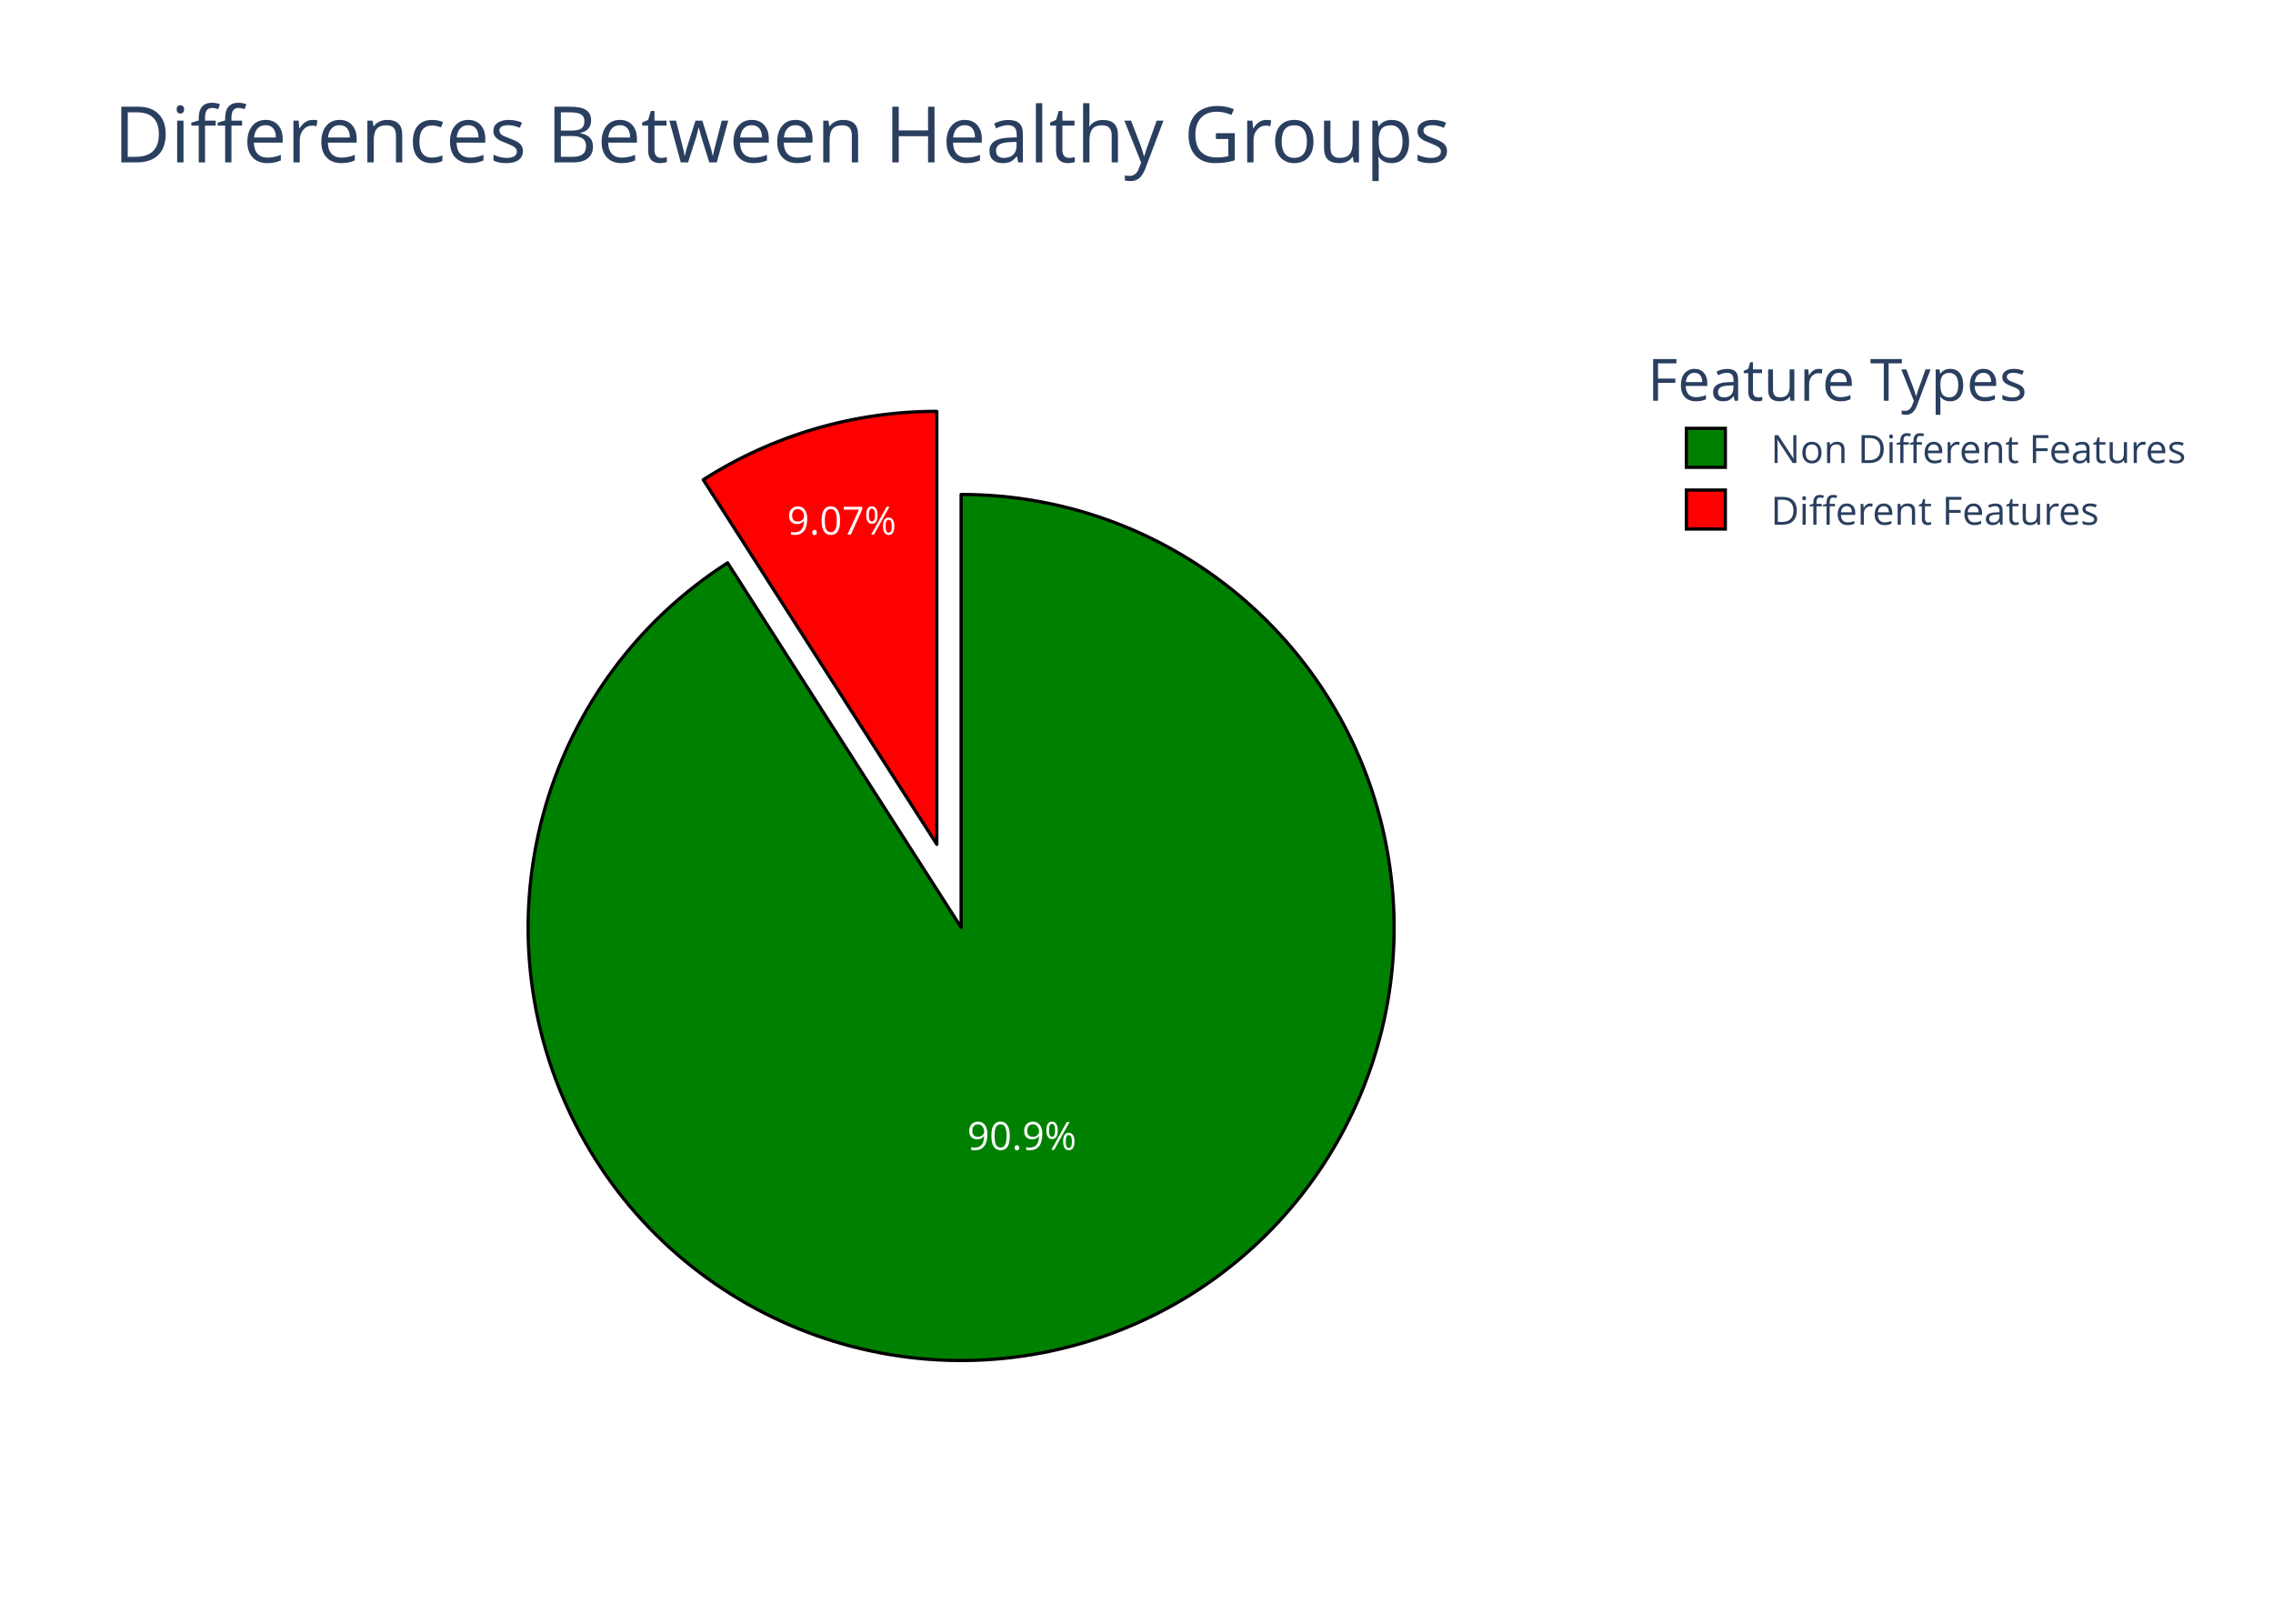
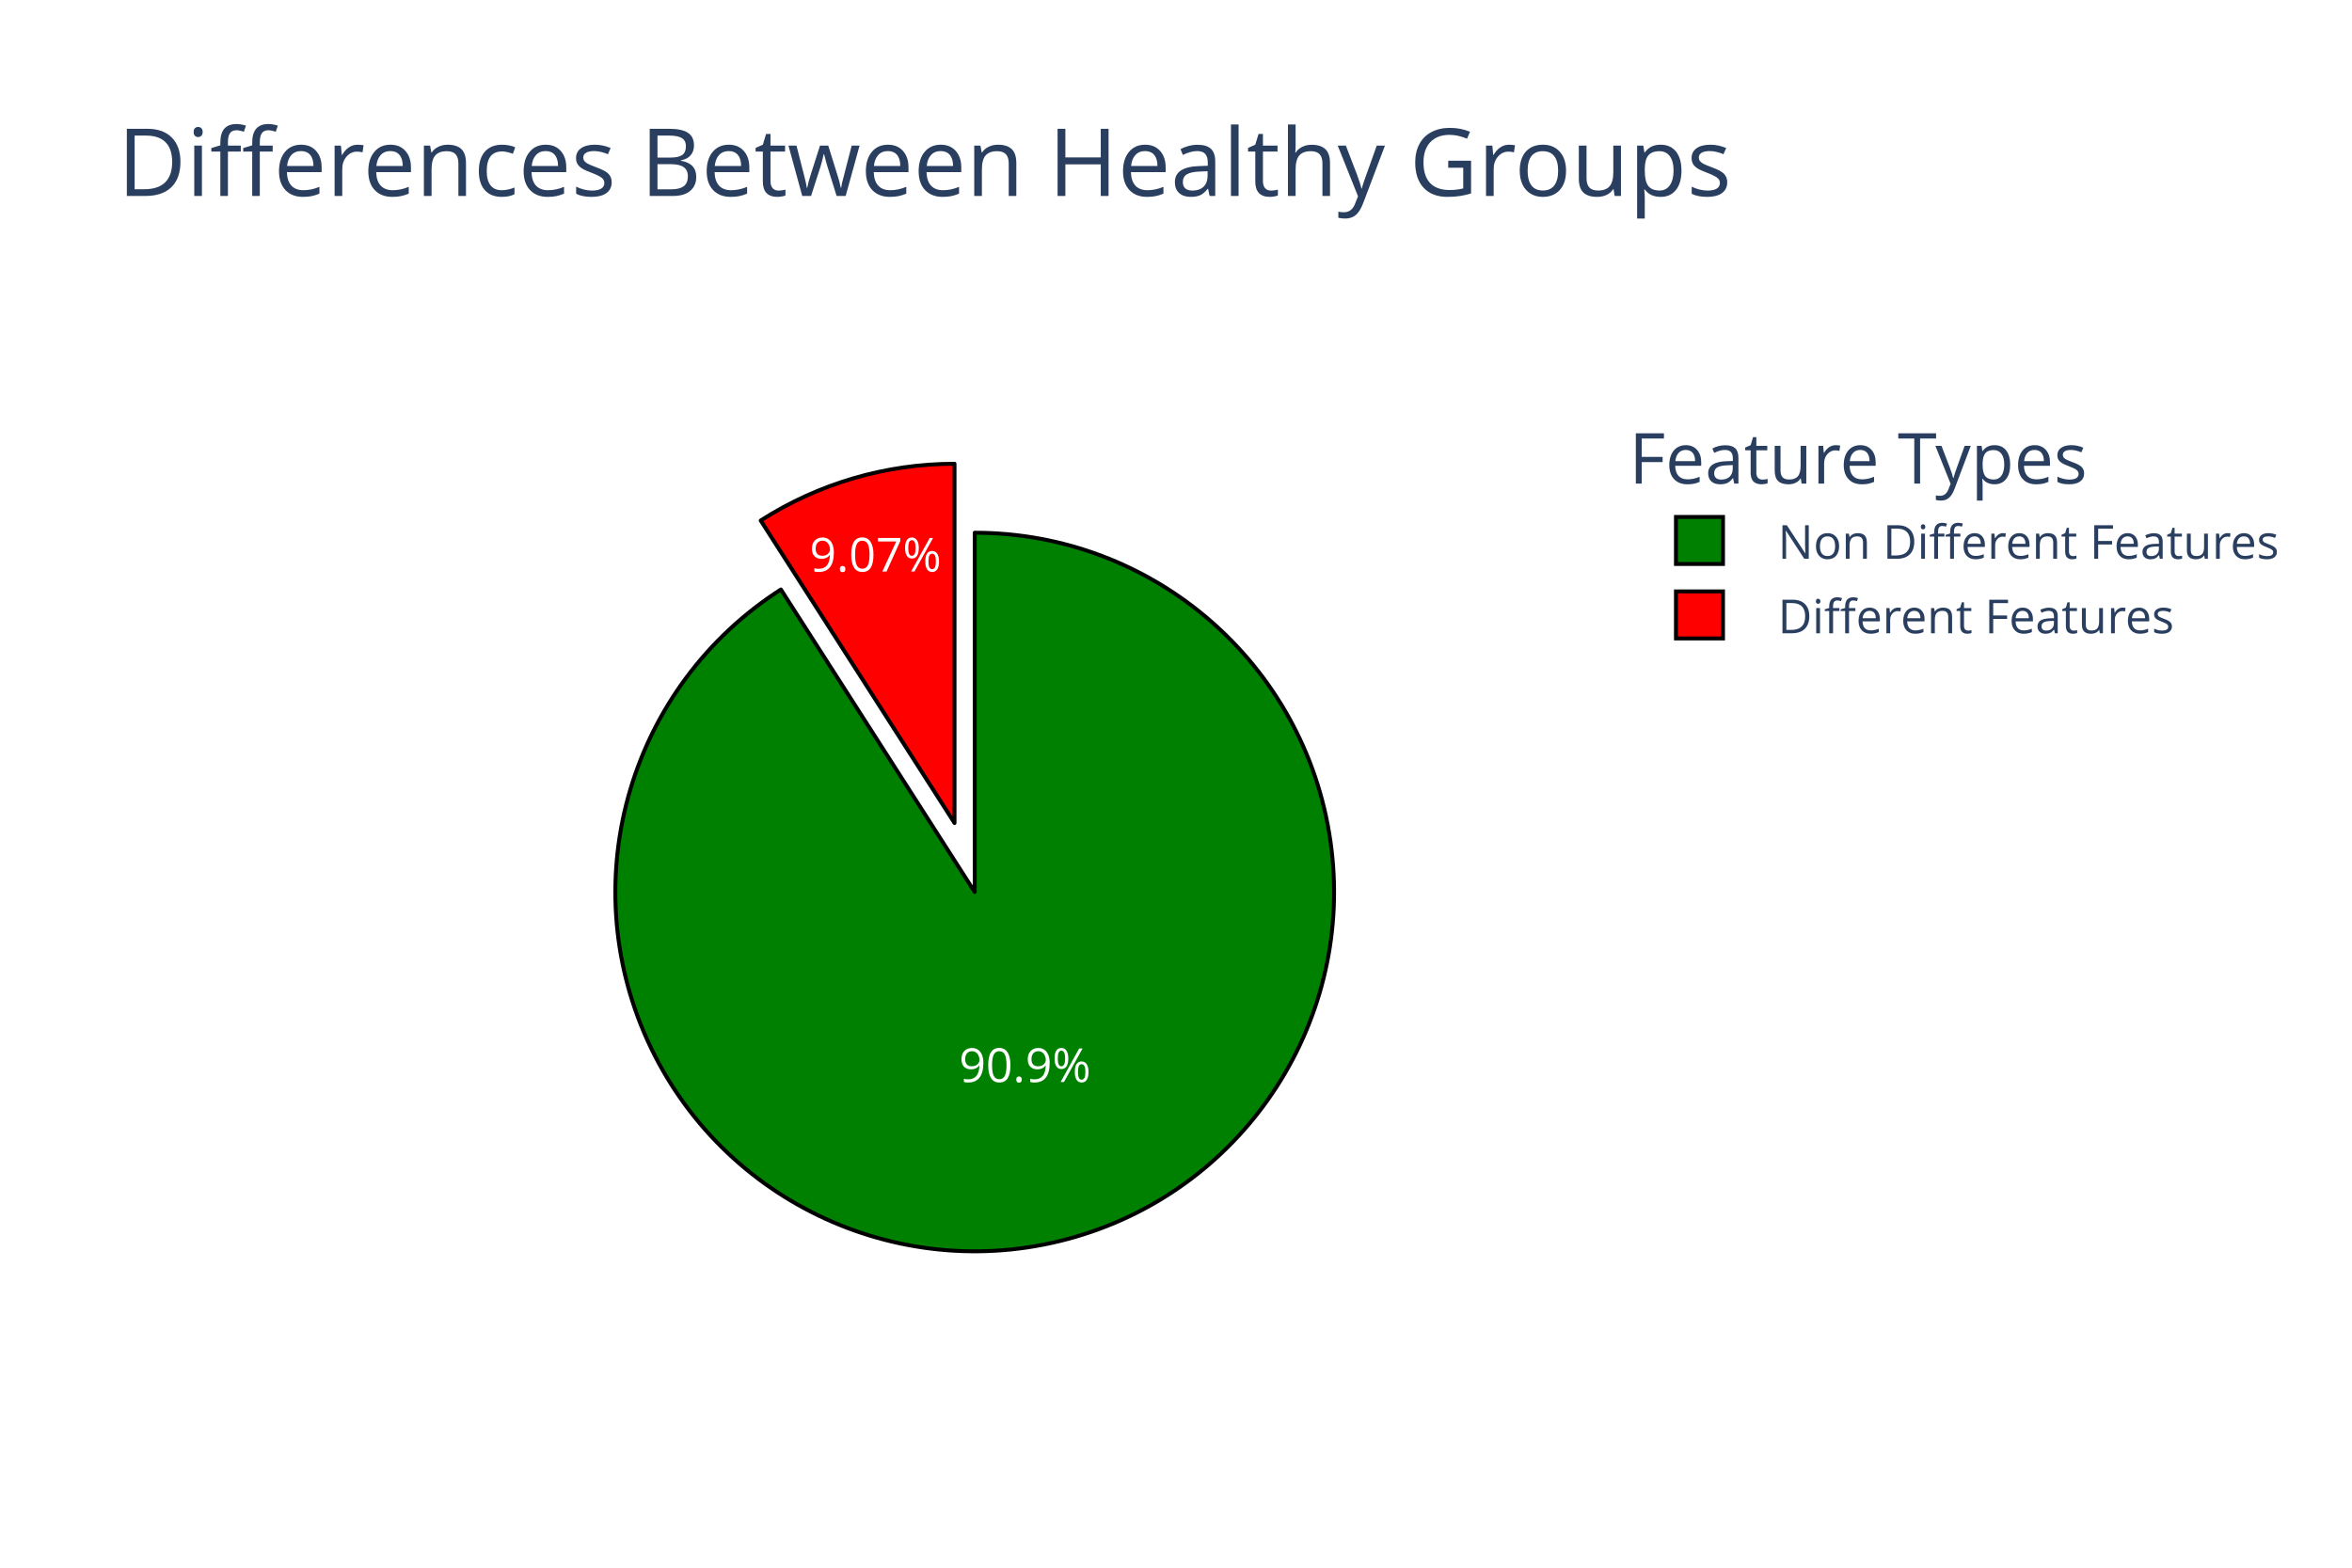
- <svg xmlns="http://www.w3.org/2000/svg" class="main-svg" width="700" height="500" style="" viewBox="0 0 700 500">
-   <rect x="0" y="0" width="700" height="500" style="fill: rgb(255, 255, 255); fill-opacity: 1;" />
-   <defs id="defs-1ab664">
+ <svg xmlns="http://www.w3.org/2000/svg" class="main-svg" width="600" height="400" style="" viewBox="0 0 600 400">
+   <rect x="0" y="0" width="600" height="400" style="fill: rgb(255, 255, 255); fill-opacity: 1;" />
+   <defs id="defs-19ec80">
    <g class="clips" />
    <g class="gradients" />
    <g class="patterns" />
  </defs>
  <g class="bglayer" />
  <g class="layer-below">
    <g class="imagelayer" />
    <g class="shapelayer" />
  </g>
  <g class="cartesianlayer" />
  <g class="polarlayer" />
  <g class="smithlayer" />
  <g class="ternarylayer" />
  <g class="geolayer" />
  <g class="funnelarealayer" />
  <g class="pielayer">
    <g class="trace" stroke-linejoin="round" style="opacity: 1;">
      <g class="slice">
-         <path class="surface" d="M295.994,285.592l0,-133.333a133.333,133.333 0 1 1 -71.918,21.059Z" style="pointer-events: none; fill: rgb(0, 128, 0); fill-opacity: 1; stroke-width: 1; stroke: rgb(0, 0, 0); stroke-opacity: 1;" />
+         <path class="surface" d="M248.652,227.595l0,-91.667a91.667,91.667 0 1 1 -49.444,14.478Z" style="pointer-events: none; fill: rgb(0, 128, 0); fill-opacity: 1; stroke-width: 1; stroke: rgb(0, 0, 0); stroke-opacity: 1;" />
        <g class="slicetext">
-           <text data-notex="1" class="slicetext" transform="translate(314.6882,354.0723)" text-anchor="middle" x="0" y="0" style="font-family: 'Open Sans', verdana, arial, sans-serif; font-size: 12px; fill: rgb(255, 255, 255); fill-opacity: 1; white-space: pre;">90.9%</text>
+           <text data-notex="1" class="slicetext" transform="translate(261.4694,276.0809)" text-anchor="middle" x="0" y="0" style="font-family: 'Open Sans', verdana, arial, sans-serif; font-size: 12px; fill: rgb(255, 255, 255); fill-opacity: 1; white-space: pre;">90.9%</text>
        </g>
      </g>
      <g class="slice">
-         <path class="surface" d="M288.5,260l-71.918,-112.275a133.333,133.333 0 0 1 71.918,-21.059Z" style="pointer-events: none; fill: rgb(255, 0, 0); fill-opacity: 1; stroke-width: 1; stroke: rgb(0, 0, 0); stroke-opacity: 1;" />
+         <path class="surface" d="M243.5,210l-49.444,-77.189a91.667,91.667 0 0 1 49.444,-14.478Z" style="pointer-events: none; fill: rgb(255, 0, 0); fill-opacity: 1; stroke-width: 1; stroke: rgb(0, 0, 0); stroke-opacity: 1;" />
        <g class="slicetext">
-           <text data-notex="1" class="slicetext" transform="translate(259.2106,164.6103)" text-anchor="middle" x="0" y="0" style="font-family: 'Open Sans', verdana, arial, sans-serif; font-size: 12px; fill: rgb(255, 255, 255); fill-opacity: 1; white-space: pre;">9.07%</text>
+           <text data-notex="1" class="slicetext" transform="translate(223.3286,145.8258)" text-anchor="middle" x="0" y="0" style="font-family: 'Open Sans', verdana, arial, sans-serif; font-size: 12px; fill: rgb(255, 255, 255); fill-opacity: 1; white-space: pre;">9.07%</text>
        </g>
      </g>
    </g>
  </g>
  <g class="iciclelayer" />
  <g class="treemaplayer" />
  <g class="sunburstlayer" />
  <g class="glimages" />
-   <defs id="topdefs-1ab664">
+   <defs id="topdefs-19ec80">
    <g class="clips" />
-     <clipPath id="legend1ab664">
-       <rect width="183" height="72" x="0" y="0" />
+     <clipPath id="legend19ec80">
+       <rect width="174" height="72" x="0" y="0" />
    </clipPath>
  </defs>
  <g class="layer-above">
    <g class="imagelayer" />
    <g class="shapelayer" />
  </g>
  <g class="infolayer">
-     <g class="legend" pointer-events="all" transform="translate(505.34,100)">
-       <rect class="bg" shape-rendering="crispEdges" style="stroke: rgb(68, 68, 68); stroke-opacity: 1; fill: rgb(255, 255, 255); fill-opacity: 1; stroke-width: 0px;" width="183" height="72" x="0" y="0" />
-       <g class="scrollbox" transform="" clip-path="url(#legend1ab664)">
+     <g class="legend" pointer-events="all" transform="translate(413.54,100)">
+       <rect class="bg" shape-rendering="crispEdges" style="stroke: rgb(68, 68, 68); stroke-opacity: 1; fill: rgb(255, 255, 255); fill-opacity: 1; stroke-width: 0px;" width="174" height="72" x="0" y="0" />
+       <g class="scrollbox" transform="" clip-path="url(#legend19ec80)">
        <text class="legendtitletext" text-anchor="start" x="2" y="23.4" style="font-family: 'Open Sans', verdana, arial, sans-serif; font-size: 18px; fill: rgb(42, 63, 95); fill-opacity: 1; white-space: pre;">Feature Types</text>
        <g class="groups">
          <g class="traces" transform="translate(0,37.9)" style="opacity: 1;">
            <text class="legendtext" text-anchor="start" x="40" y="4.68" style="font-family: 'Open Sans', verdana, arial, sans-serif; font-size: 12px; fill: rgb(42, 63, 95); fill-opacity: 1; white-space: pre;">Non Different Features</text>
            <g class="layers" style="opacity: 1;">
              <g class="legendfill" />
              <g class="legendlines" />
              <g class="legendsymbols">
                <g class="legendpoints">
                  <path class="legendpie" d="M6,6H-6V-6H6Z" transform="translate(20,0)" style="fill: rgb(0, 128, 0); fill-opacity: 1; stroke-width: 1; stroke: rgb(0, 0, 0); stroke-opacity: 1;" />
                </g>
              </g>
            </g>
-             <rect class="legendtoggle" x="0" y="-9.5" width="177.559" height="19" style="fill: rgb(0, 0, 0); fill-opacity: 0;" />
+             <rect class="legendtoggle" x="0" y="-9.5" width="168.625" height="19" style="fill: rgb(0, 0, 0); fill-opacity: 0;" />
          </g>
          <g class="traces" transform="translate(0,56.9)" style="opacity: 1;">
            <text class="legendtext" text-anchor="start" x="40" y="4.68" style="font-family: 'Open Sans', verdana, arial, sans-serif; font-size: 12px; fill: rgb(42, 63, 95); fill-opacity: 1; white-space: pre;">Different Features</text>
            <g class="layers" style="opacity: 1;">
              <g class="legendfill" />
              <g class="legendlines" />
              <g class="legendsymbols">
                <g class="legendpoints">
                  <path class="legendpie" d="M6,6H-6V-6H6Z" transform="translate(20,0)" style="fill: rgb(255, 0, 0); fill-opacity: 1; stroke-width: 1; stroke: rgb(0, 0, 0); stroke-opacity: 1;" />
                </g>
              </g>
            </g>
-             <rect class="legendtoggle" x="0" y="-9.5" width="177.559" height="19" style="fill: rgb(0, 0, 0); fill-opacity: 0;" />
+             <rect class="legendtoggle" x="0" y="-9.5" width="168.625" height="19" style="fill: rgb(0, 0, 0); fill-opacity: 0;" />
          </g>
        </g>
      </g>
      <rect class="scrollbar" rx="20" ry="3" width="0" height="0" style="fill: rgb(128, 139, 164); fill-opacity: 1;" x="0" y="0" />
    </g>
    <g class="g-gtitle">
-       <text class="gtitle" x="35" y="50" text-anchor="start" dy="0em" style="opacity: 1; font-family: 'Open Sans', verdana, arial, sans-serif; font-size: 24px; fill: rgb(42, 63, 95); fill-opacity: 1; white-space: pre;">Differences Between Healthy Groups</text>
+       <text class="gtitle" x="30" y="50" text-anchor="start" dy="0em" style="opacity: 1; font-family: 'Open Sans', verdana, arial, sans-serif; font-size: 24px; fill: rgb(42, 63, 95); fill-opacity: 1; white-space: pre;">Differences Between Healthy Groups</text>
    </g>
  </g>
</svg>
